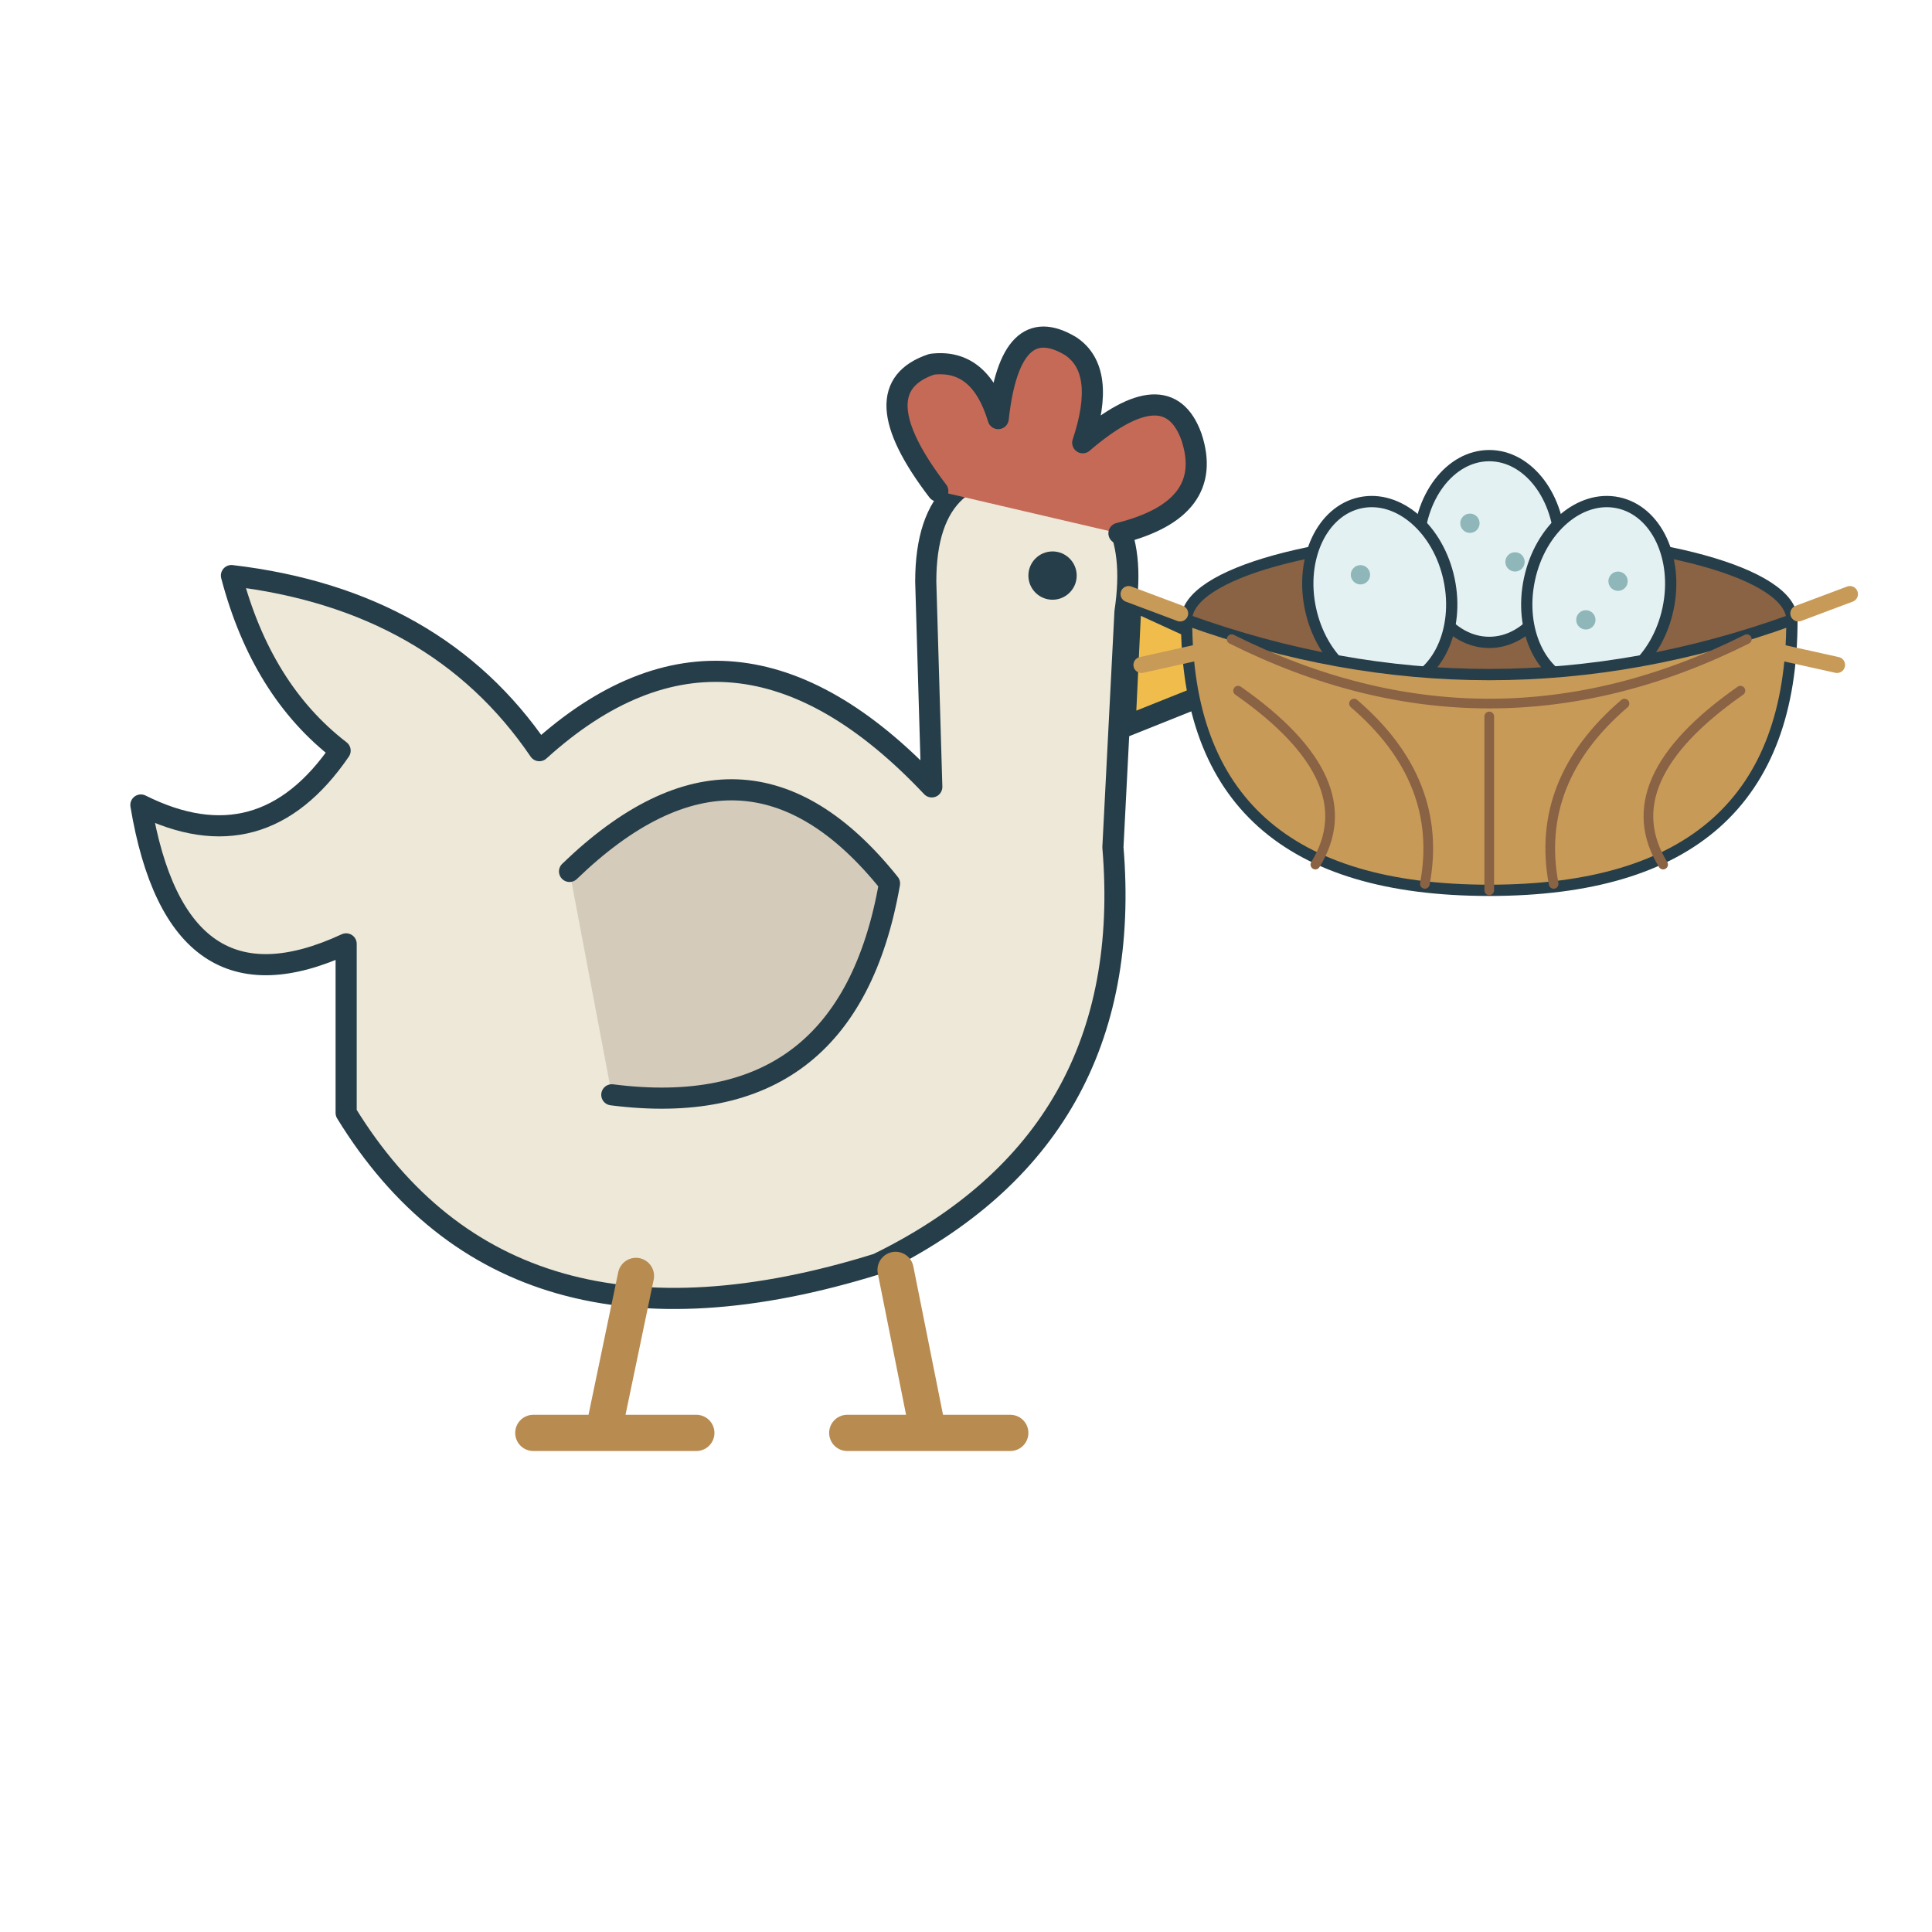
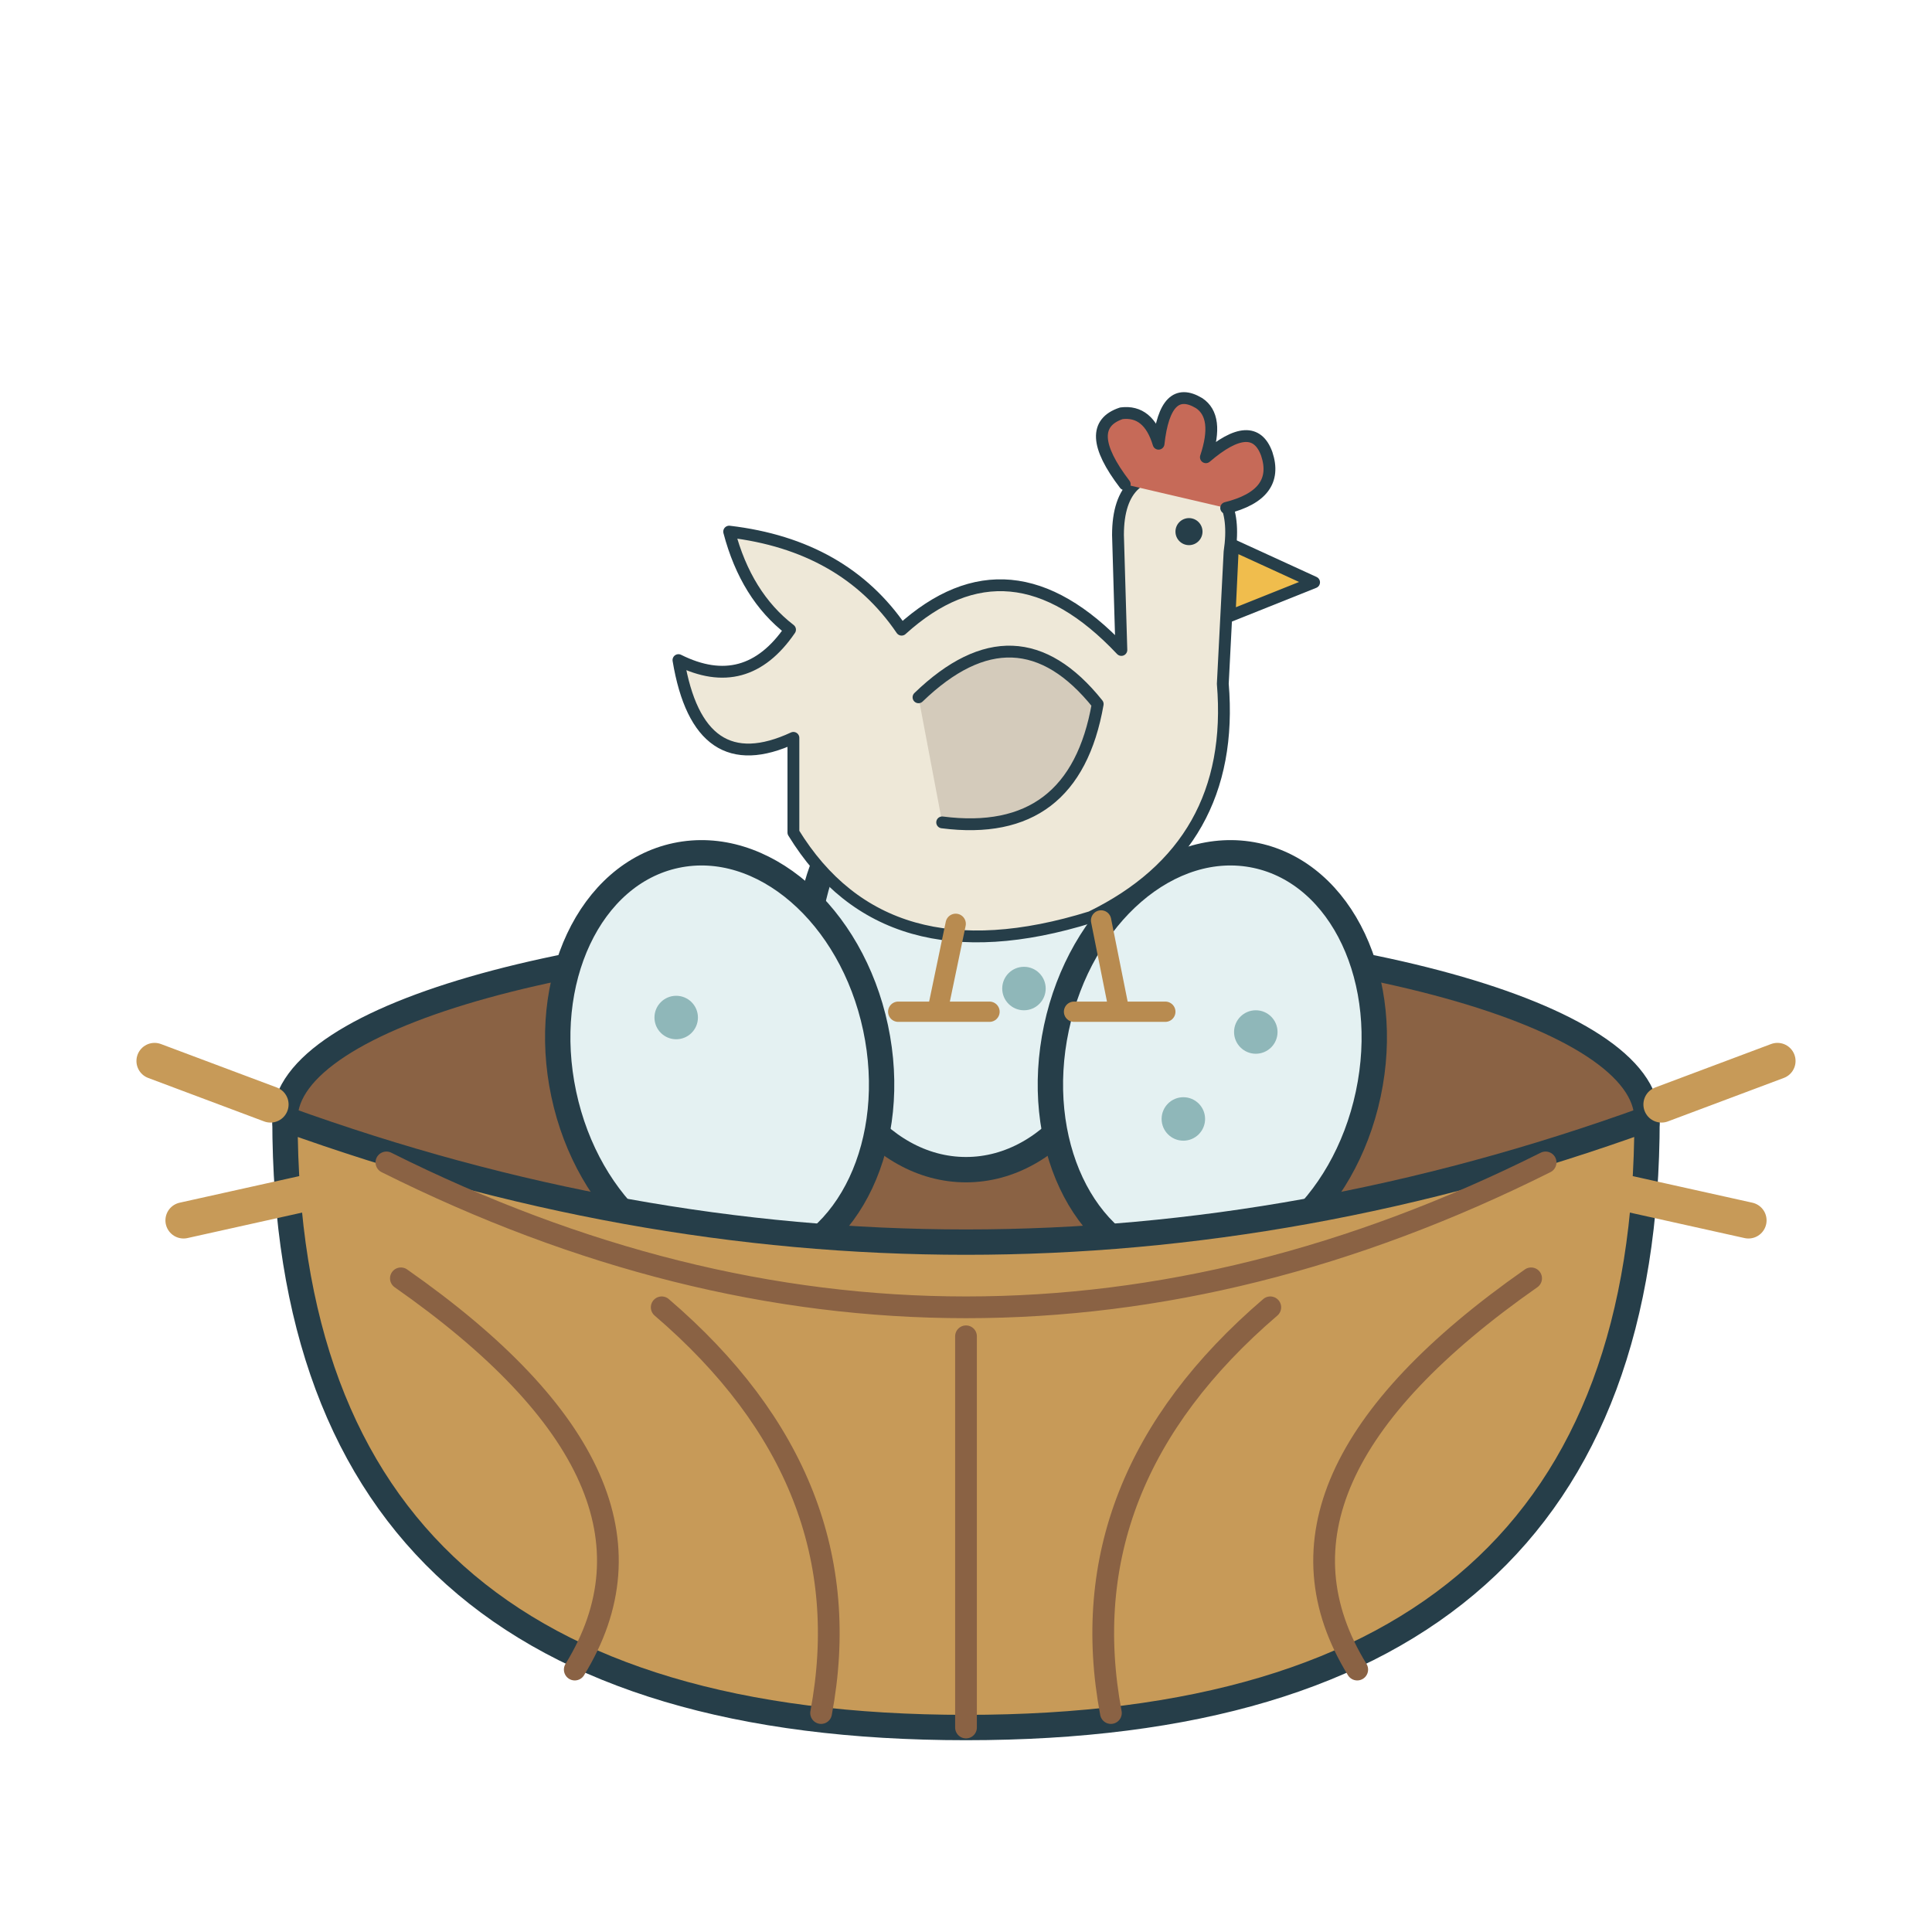
<svg xmlns="http://www.w3.org/2000/svg" viewBox="0 0 240 240">
  <g stroke="#263e49" stroke-width="3.5" stroke-linecap="round" stroke-linejoin="round">
-     <g transform="translate(-8 25) scale(.75)">
-       <path d="M68 123 Q40 136 34 100 Q54 110 67 91 Q54 81 49 62 Q83 66 100 91 Q132 62 165 97 L164 63 Q164 42 184 45 Q200 48 197 68 L195 107 Q199 155 156 176 Q95 195 68 151 Z" fill="#eee8d8" />
-       <path d="M166 48 Q153 31 165 27 Q173 26 176 36 Q178 18 188 24 Q194 28 190 40 Q204 28 208 39 Q212 51 196 55" fill="#c66a58" />
-       <path d="M198 66 L222 77 L197 87 Z" fill="#f0bd4d" />
-       <circle cx="185" cy="62" r="4" fill="#263e49" stroke="none" />
-       <path d="M105 111 Q134 83 158 113 Q151 153 112 148" fill="#d4cbbb" />
-       <path d="M116 178 L111 202 M159 177 L164 202 M99 204 L126 204 M151 204 L178 204" fill="none" stroke="#b88b50" stroke-width="6" />
-     </g>
-     <g transform="translate(137 25) scale(.4)">
+     <g transform="translate(12 22) scale(.9)">
      <g stroke="#263e49" stroke-width="3.5" stroke-linecap="round" stroke-linejoin="round">
        <ellipse cx="120" cy="130" rx="94" ry="26" fill="#8a6244" />
        <ellipse cx="120" cy="108" rx="22" ry="29" fill="#e4f1f2" />
        <ellipse cx="86" cy="122" rx="22" ry="29" transform="rotate(-12 86 122)" fill="#e4f1f2" />
        <ellipse cx="154" cy="122" rx="22" ry="29" transform="rotate(12 154 122)" fill="#e4f1f2" />
        <circle cx="114" cy="100" r="3" fill="#8fb7b9" stroke="none" />
        <circle cx="128" cy="112" r="3" fill="#8fb7b9" stroke="none" />
        <circle cx="80" cy="116" r="3" fill="#8fb7b9" stroke="none" />
        <circle cx="160" cy="118" r="3" fill="#8fb7b9" stroke="none" />
        <circle cx="150" cy="130" r="3" fill="#8fb7b9" stroke="none" />
        <path d="M26 130 Q26 214 120 214 Q214 214 214 130 Q120 164 26 130 Z" fill="#c79a58" />
        <path d="M42 152 Q82 180 66 206 M78 156 Q106 180 100 212 M120 160 L120 214 M162 156 Q134 180 140 212 M198 152 Q158 180 174 206 M40 136 Q120 176 200 136" fill="none" stroke="#8a6244" stroke-width="3" />
        <path d="M24 128 L8 122 M30 140 L12 144 M216 128 L232 122 M210 140 L228 144" fill="none" stroke="#c79a58" stroke-width="5" />
      </g>
    </g>
+     <g transform="translate(70 40) scale(.42)">
+       <path d="M68 123 Q40 136 34 100 Q54 110 67 91 Q54 81 49 62 Q83 66 100 91 Q132 62 165 97 L164 63 Q164 42 184 45 Q200 48 197 68 L195 107 Q199 155 156 176 Q95 195 68 151 Z" fill="#eee8d8" />
+       <path d="M166 48 Q153 31 165 27 Q173 26 176 36 Q178 18 188 24 Q194 28 190 40 Q204 28 208 39 Q212 51 196 55" fill="#c66a58" />
+       <path d="M198 66 L222 77 L197 87 Z" fill="#f0bd4d" />
+       <circle cx="185" cy="62" r="4" fill="#263e49" stroke="none" />
+       <path d="M105 111 Q134 83 158 113 Q151 153 112 148" fill="#d4cbbb" />
+       <path d="M116 178 L111 202 M159 177 L164 202 M99 204 L126 204 M151 204 L178 204" fill="none" stroke="#b88b50" stroke-width="6" />
+     </g>
  </g>
</svg>
